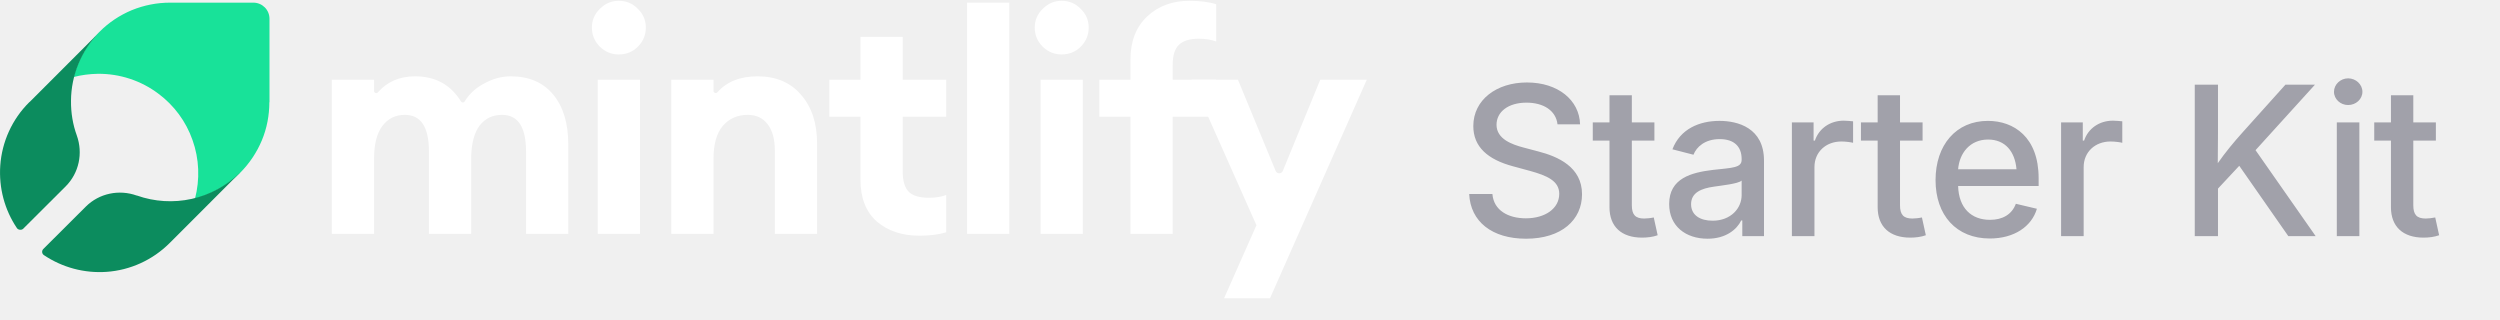
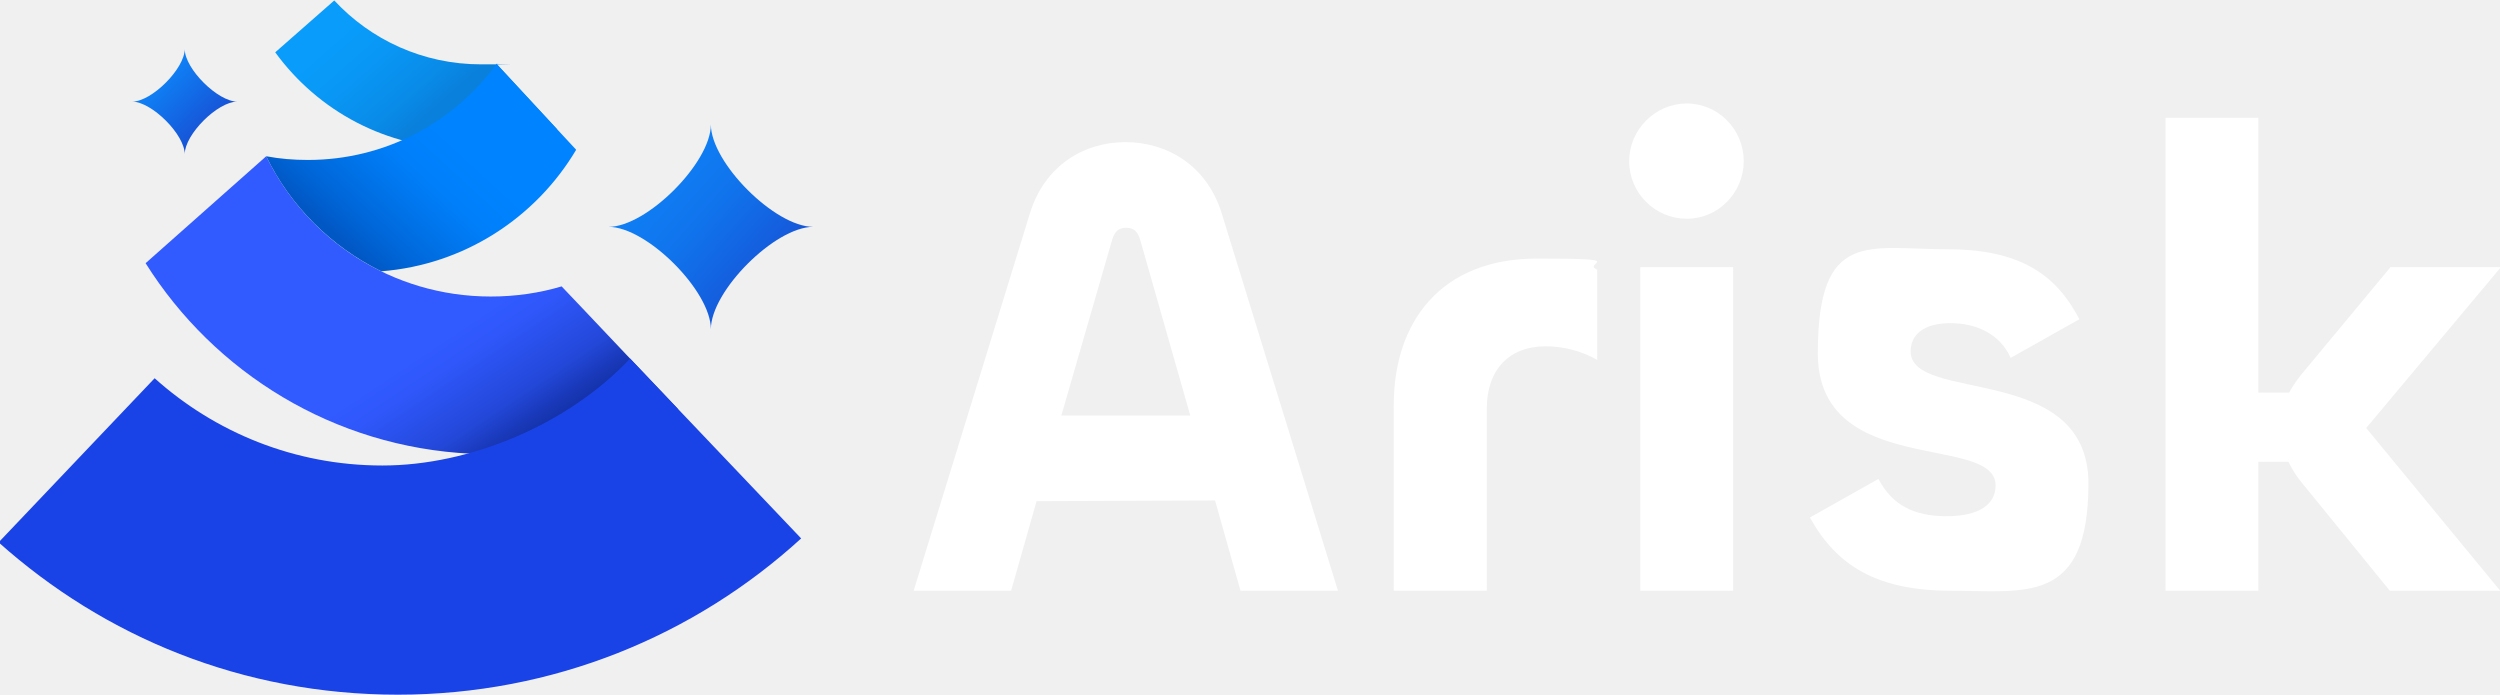
- <svg xmlns="http://www.w3.org/2000/svg" width="180" height="23" viewBox="0 0 180 23" fill="none">
-   <path d="M91.44 21.476H88.133L90.464 16.216L85.802 5.74H89.132L91.847 12.307C91.943 12.536 92.268 12.536 92.362 12.306L95.058 5.74H98.409L91.44 21.476Z" fill="white" />
-   <path d="M81.393 16.837V8.403H79.152V5.74H81.393V4.297C81.393 2.98 81.792 1.944 82.592 1.19C83.391 0.435 84.404 0.058 85.633 0.058C86.387 0.058 87.031 0.139 87.564 0.302V2.988C87.208 2.854 86.794 2.788 86.32 2.788C85.655 2.788 85.174 2.936 84.878 3.232C84.582 3.513 84.434 3.994 84.434 4.674V5.74H87.564V8.403H84.434V16.837H81.393Z" fill="white" />
-   <path d="M76.433 3.92C75.915 3.92 75.463 3.735 75.079 3.365C74.694 2.98 74.502 2.521 74.502 1.989C74.502 1.456 74.694 1.005 75.079 0.635C75.463 0.25 75.915 0.058 76.433 0.058C76.98 0.058 77.438 0.25 77.809 0.635C78.193 1.005 78.386 1.456 78.386 1.989C78.386 2.521 78.193 2.98 77.809 3.365C77.438 3.735 76.98 3.92 76.433 3.92ZM74.924 16.837V5.74H77.964V16.837H74.924Z" fill="white" />
-   <path d="M69.628 16.837V0.191H72.669V16.837H69.628Z" fill="white" />
-   <path d="M66.194 16.97C64.951 16.97 63.93 16.63 63.131 15.949C62.347 15.254 61.955 14.255 61.955 12.953V8.403H59.713V5.74H61.955V2.655H64.995V5.74H68.125V8.403H64.995V12.354C64.995 13.034 65.143 13.523 65.439 13.819C65.735 14.1 66.216 14.24 66.882 14.24C67.355 14.24 67.769 14.174 68.125 14.04V16.726C67.592 16.889 66.948 16.97 66.194 16.97Z" fill="white" />
-   <path d="M48.332 16.837V5.74H51.373V6.551C51.373 6.688 51.559 6.748 51.65 6.646C52.328 5.879 53.293 5.495 54.546 5.495C55.878 5.495 56.921 5.939 57.676 6.827C58.445 7.7 58.83 8.869 58.83 10.334V16.837H55.789V10.844C55.789 10.03 55.619 9.402 55.279 8.958C54.939 8.499 54.458 8.27 53.836 8.27C53.096 8.27 52.497 8.536 52.038 9.069C51.594 9.601 51.373 10.386 51.373 11.421V16.837H48.332Z" fill="white" />
-   <path d="M44.547 3.92C44.029 3.92 43.578 3.735 43.193 3.365C42.809 2.98 42.616 2.521 42.616 1.989C42.616 1.456 42.809 1.005 43.193 0.635C43.578 0.25 44.029 0.058 44.547 0.058C45.095 0.058 45.553 0.25 45.923 0.635C46.308 1.005 46.5 1.456 46.5 1.989C46.5 2.521 46.308 2.98 45.923 3.365C45.553 3.735 45.095 3.92 44.547 3.92ZM43.038 16.837V5.74H46.079V16.837H43.038Z" fill="white" />
-   <path d="M37.875 16.837V10.911C37.875 9.15 37.298 8.27 36.144 8.27C35.478 8.27 34.945 8.521 34.546 9.024C34.161 9.527 33.954 10.275 33.924 11.266V16.837H30.884V10.911C30.884 9.15 30.306 8.27 29.152 8.27C28.472 8.27 27.932 8.536 27.532 9.069C27.133 9.601 26.933 10.386 26.933 11.421V16.837H23.892V5.74H26.933V6.559C26.933 6.695 27.116 6.755 27.206 6.652C27.878 5.881 28.771 5.495 29.885 5.495C31.349 5.495 32.452 6.1 33.193 7.309C33.252 7.404 33.395 7.403 33.454 7.307C33.774 6.78 34.219 6.361 34.79 6.05C35.441 5.68 36.099 5.495 36.765 5.495C38.082 5.495 39.103 5.932 39.828 6.805C40.553 7.678 40.916 8.876 40.916 10.4V16.837H37.875Z" fill="white" />
-   <path d="M19.403 7.362V1.35C19.403 0.705 18.879 0.191 18.244 0.191H12.235C11.291 0.191 10.357 0.378 9.487 0.733C8.618 1.098 7.824 1.621 7.16 2.295L7.114 2.341C6.235 3.23 5.609 4.333 5.291 5.548C5.861 5.399 6.45 5.324 7.039 5.314C8.609 5.296 10.151 5.801 11.403 6.745C12.534 7.586 13.394 8.746 13.861 10.083C14.347 11.438 14.403 12.916 14.039 14.309C15.244 13.991 16.356 13.364 17.244 12.486L17.291 12.439C17.954 11.775 18.487 10.98 18.851 10.111C19.216 9.241 19.393 8.306 19.393 7.362H19.403Z" fill="#18E299" />
-   <path d="M5.112 7.26C5.121 5.416 5.857 3.646 7.151 2.324L2.151 7.326C2.133 7.344 2.114 7.354 2.095 7.372C0.876 8.583 0.14 10.204 0.019 11.918C-0.092 13.52 0.327 15.103 1.22 16.426C1.306 16.552 1.537 16.593 1.667 16.472L4.73 13.417C5.689 12.458 5.987 11.033 5.531 9.757C5.242 8.965 5.103 8.117 5.112 7.26Z" fill="#0C8C5E" />
-   <path d="M17.262 12.44C16.303 13.38 15.102 14.032 13.799 14.321C12.486 14.61 11.127 14.526 9.861 14.079C9.861 14.079 9.851 14.079 9.842 14.079C8.567 13.622 7.142 13.921 6.183 14.871L3.12 17.926C2.99 18.056 3.009 18.27 3.167 18.373C4.489 19.258 6.072 19.686 7.673 19.574C9.386 19.453 10.997 18.717 12.216 17.497L12.263 17.451L17.262 12.449V12.44Z" fill="#0C8C5E" />
-   <text x="105" y="17" font-family="Inter, ui-sans-serif, system-ui, -apple-system, sans-serif" font-size="15" font-weight="500" fill="#A1A1AA" letter-spacing="-0.01em">Starter Kit</text>
+ <svg xmlns="http://www.w3.org/2000/svg" id="_图层_1" data-name="图层_1" version="1.1" viewBox="0 0 1080 300">
+   <defs>
+     <style>
+       .st0 {
+         fill: url(#_未命名的渐变_6);
+       }
+ 
+       .st1 {
+         fill: #fff;
+       }
+ 
+       .st2 {
+         fill: #1943e7;
+       }
+ 
+       .st3 {
+         fill: url(#_未命名的渐变_10);
+       }
+ 
+       .st4 {
+         fill: url(#_未命名的渐变_15);
+       }
+ 
+       .st5 {
+         fill: url(#_未命名的渐变_29);
+       }
+ 
+       .st6 {
+         fill: url(#_未命名的渐变_30);
+       }
+     </style>
+     <linearGradient id="_未命名的渐变_15" data-name="未命名的渐变 15" x1="153.2" y1="9.3" x2="190.5" y2="51.8" gradientUnits="userSpaceOnUse">
+       <stop offset="0" stop-color="#099cfa" />
+       <stop offset=".3" stop-color="#0997f5" />
+       <stop offset=".7" stop-color="#098be8" />
+       <stop offset=".9" stop-color="#0980dc" />
+     </linearGradient>
+     <linearGradient id="_未命名的渐变_6" data-name="未命名的渐变 6" x1="182.8" y1="152.6" x2="212.9" y2="197.7" gradientUnits="userSpaceOnUse">
+       <stop offset="0" stop-color="#315aff" />
+       <stop offset=".2" stop-color="#2f57fa" />
+       <stop offset=".4" stop-color="#2a51ed" />
+       <stop offset=".7" stop-color="#2347d8" />
+       <stop offset=".9" stop-color="#1939ba" />
+       <stop offset="1" stop-color="#1433ac" />
+     </linearGradient>
+     <linearGradient id="_未命名的渐变_10" data-name="未命名的渐变 10" x1="191.7" y1="57.2" x2="148" y2="104.8" gradientUnits="userSpaceOnUse">
+       <stop offset="0" stop-color="#0083ff" />
+       <stop offset=".3" stop-color="#007ffa" />
+       <stop offset=".5" stop-color="#0076ed" />
+       <stop offset=".8" stop-color="#0066d8" />
+       <stop offset="1" stop-color="#0157c4" />
+     </linearGradient>
+     <linearGradient id="_未命名的渐变_29" data-name="未命名的渐变 29" x1="284.4" y1="77.7" x2="346.4" y2="133.1" gradientUnits="userSpaceOnUse">
+       <stop offset="0" stop-color="#0f7ef4" />
+       <stop offset=".3" stop-color="#1074ed" />
+       <stop offset=".7" stop-color="#155bdc" />
+       <stop offset=".9" stop-color="#1b42cb" />
+     </linearGradient>
+     <linearGradient id="_未命名的渐变_30" data-name="未命名的渐变 30" x1="71" y1="34.9" x2="99.8" y2="64.4" gradientUnits="userSpaceOnUse">
+       <stop offset="0" stop-color="#0f7ef4" />
+       <stop offset=".7" stop-color="#1751d5" />
+       <stop offset=".9" stop-color="#1b42cb" />
+     </linearGradient>
+   </defs>
+   <g>
+     <path class="st4" d="M240.7,55.9c-12.3,5.4-25.9,8.3-40.2,8.3-33.6,0-63.3-16.4-81.6-41.6L144.4.2c15.8,17,38.3,27.6,63.4,27.6s4.5,0,6.6-.3l26.3,28.4Z" />
+     <path class="st0" d="M242.7,123.7c-9.7,2.9-20,4.4-30.7,4.4-42.7,0-79.5-24.7-97-60.6l-52.1,46.2c29.7,47.3,81.3,79.5,140.7,82.3h0c2.8.1,5.6.2,8.4.2,29.1,0,56.6-7.1,80.8-19.6,0,0-11-11.6-22.7-23.9-13.3-14.1-27.5-29-27.5-29Z" />
+     <path class="st3" d="M248.9,64.7c-17.4,29.3-48.3,49.7-84.2,52.5-21.6-10.6-39.2-28.1-49.7-49.7,5.8,1.1,11.8,1.6,18,1.6,33.5,0,63.2-16.3,81.5-41.5l34.4,37.1Z" />
+     <path class="st2" d="M272.2,154.9l73.9,77.7c-46,42-107.1,67.5-174.2,67.5S45.2,275.2-.6,234.3l67.4-70.9c26.1,23.4,60.5,37.7,98.4,37.7s80.2-17.7,107-46.2Z" />
+     <path class="st5" d="M351.3,98c-16.5,0-44.2,27.7-44.2,44.2,0-16.5-27.7-44.2-44.2-44.2,16.5,0,44.2-27.7,44.2-44.2,0,16.5,27.7,44.2,44.2,44.2Z" />
+     <path class="st6" d="M102.5,43.9c-8.5,0-22.7,14.2-22.7,22.7,0-8.5-14.3-22.7-22.7-22.7,8.5,0,22.7-14.3,22.7-22.7,0,8.5,14.3,22.7,22.7,22.7Z" />
+   </g>
+   <g>
+     <path class="st1" d="M445,91.9c6.5-20.6,23.4-30.5,41.2-30.5s35,9.9,41.5,30.5l50.3,163.3h-42.1l-11-39-77.1.3-11,38.7h-42.1l50.3-163.3ZM458.5,179.5h55.7l-21.5-75.4c-1.1-4-2.8-5.7-6.2-5.7s-5.1,1.7-6.2,5.7l-21.8,75.4Z" />
+     <path class="st1" d="M602.1,255.2v-80.2c0-35.9,20.3-63.3,61.9-63.3s18.9,1.7,26,4.8v39c-6.8-4-15-5.9-22.3-5.9-15.8,0-25.4,10.2-25.4,26.8v78.8h-40.1Z" />
+     <path class="st1" d="M703.8,69.6c0-13.6,11.3-24.9,24.9-24.9s24.6,11.3,24.6,24.9-11,24.9-24.6,24.9-24.9-11-24.9-24.9ZM748.7,115.4v139.8h-40.1V115.4h40.1Z" />
+     <path class="st1" d="M781.8,223.6l29.7-16.7c5.9,11.3,15.3,16.1,29.4,16.1s21.2-5.1,21.2-13.3c0-22.6-76.8-3.1-76.8-57.1s22-44.9,56.5-44.9,48,14.1,56.5,30.2l-29.7,16.7c-4.5-10.2-14.7-15-26-15s-17.2,4.8-17.2,12.2c0,22.6,76.8,4.5,76.8,57.1s-27.4,46.3-59.3,46.3-49.4-10.7-61-31.6Z" />
+     <path class="st1" d="M935.5,255.2V50.9h40.1v118.7h13.3c1.4-2.5,3.1-5.1,5.1-7.6l38.7-46.6h47.7l-58.2,69.5,57.9,70.3h-47.7l-38.7-47.5c-2-2.5-3.7-5.4-5.1-8.2h-13v55.7h-40.1Z" />
+   </g>
</svg>
